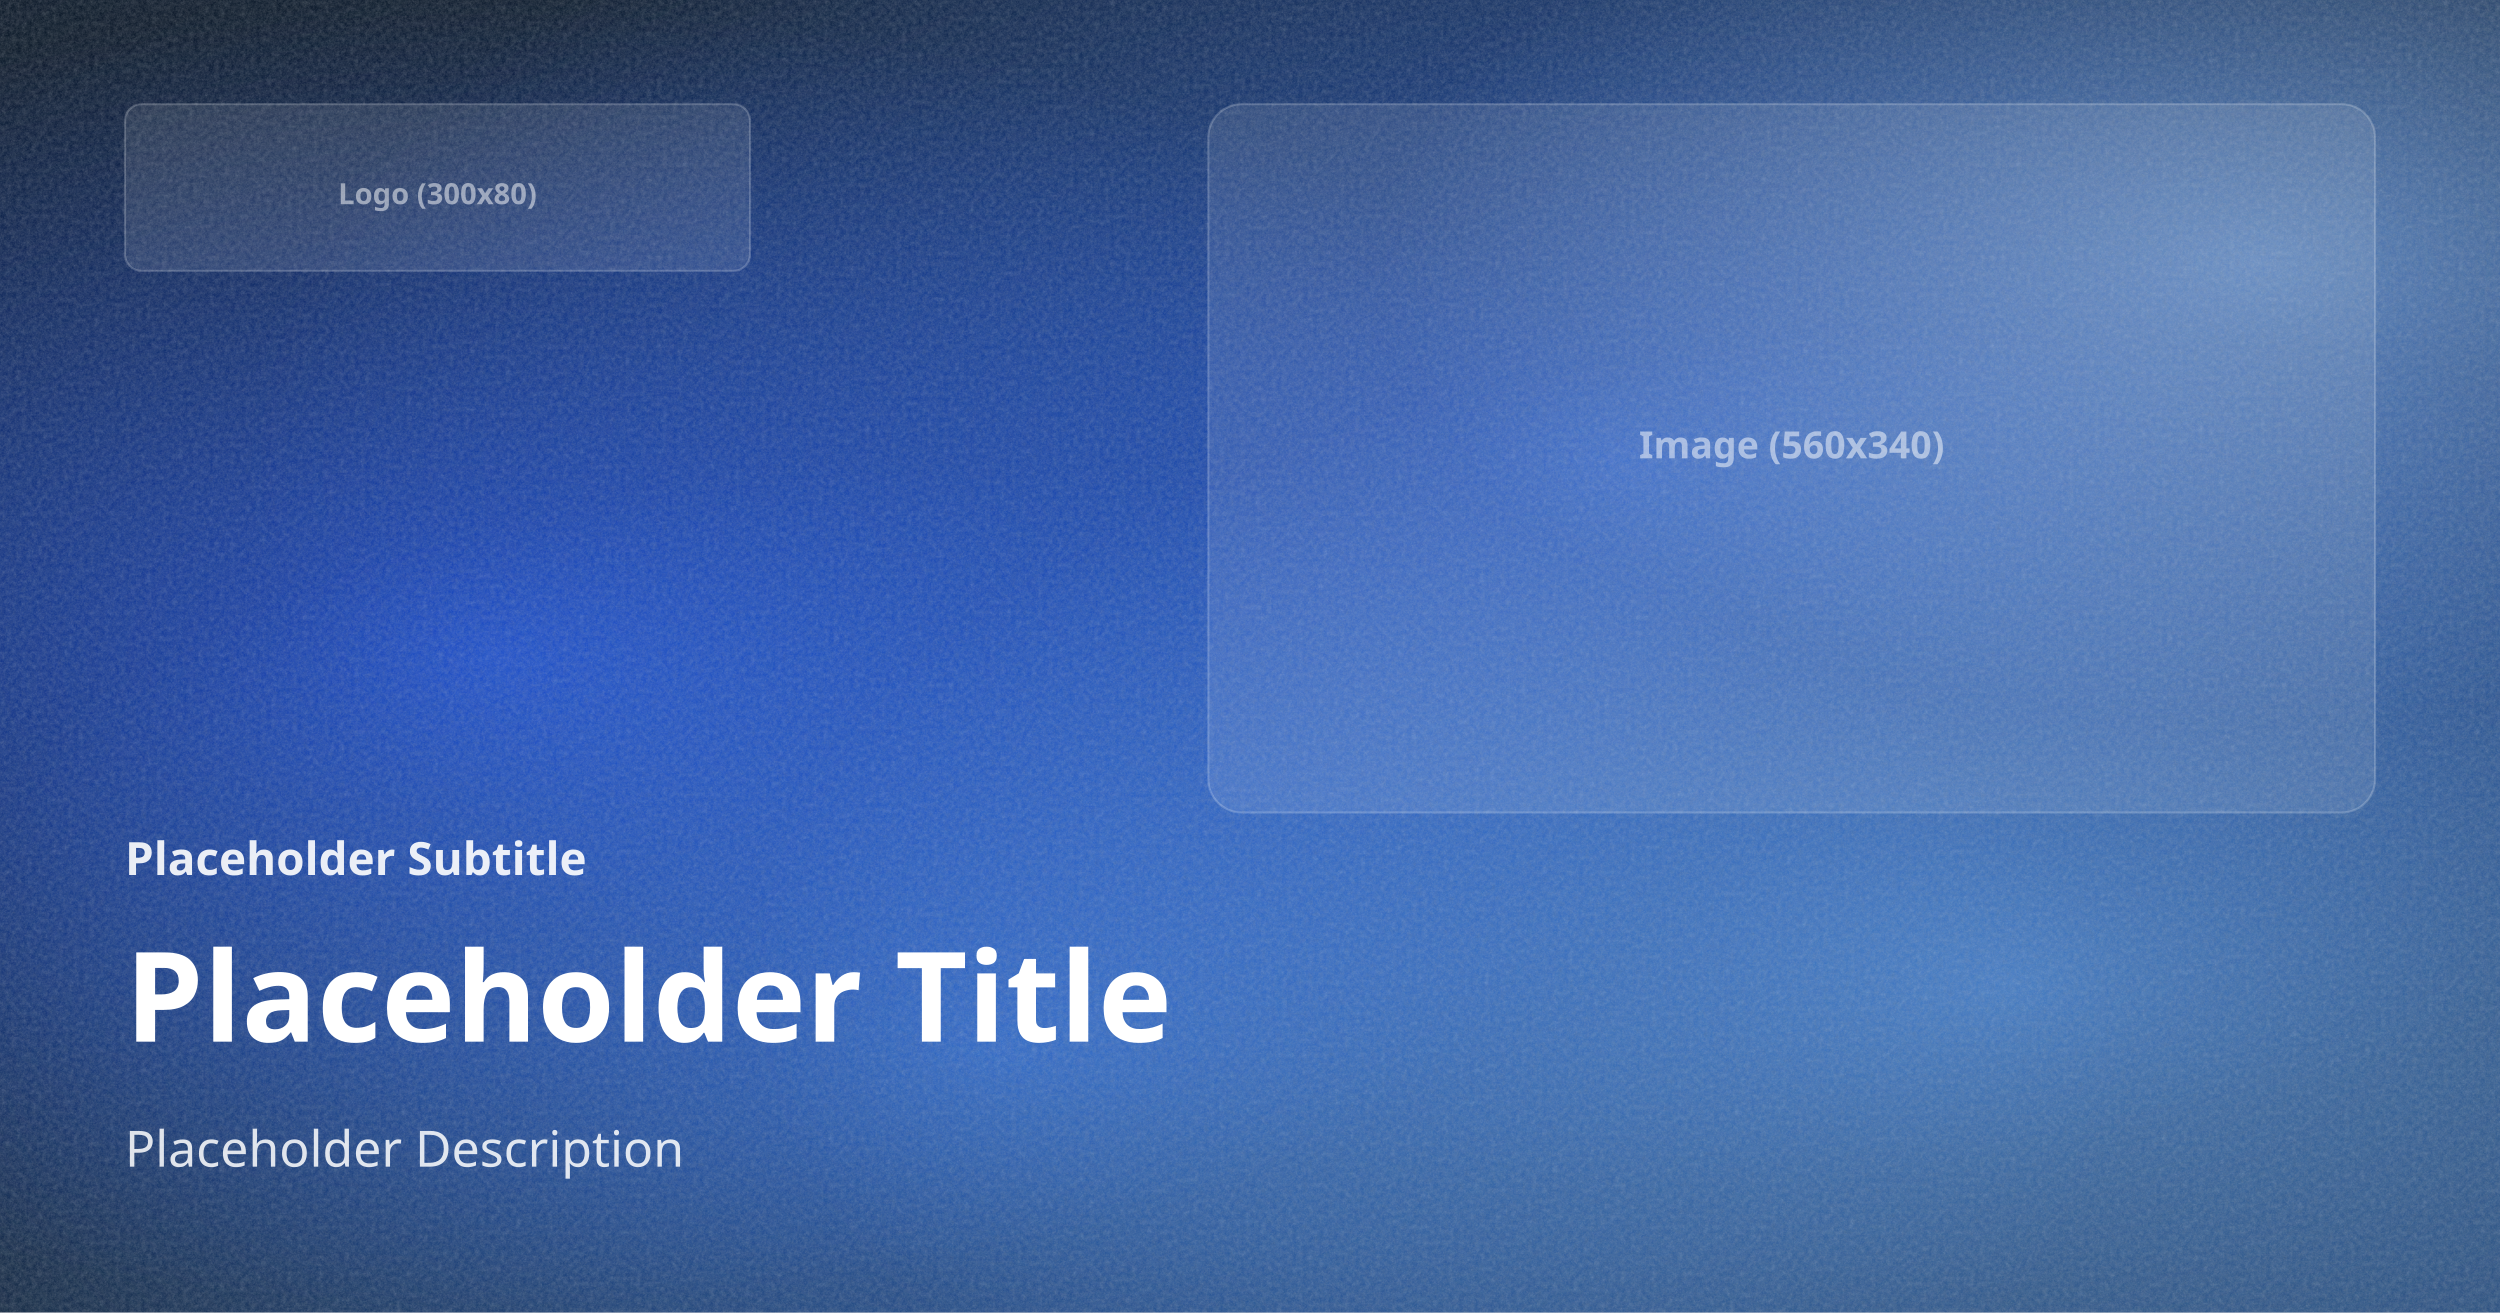
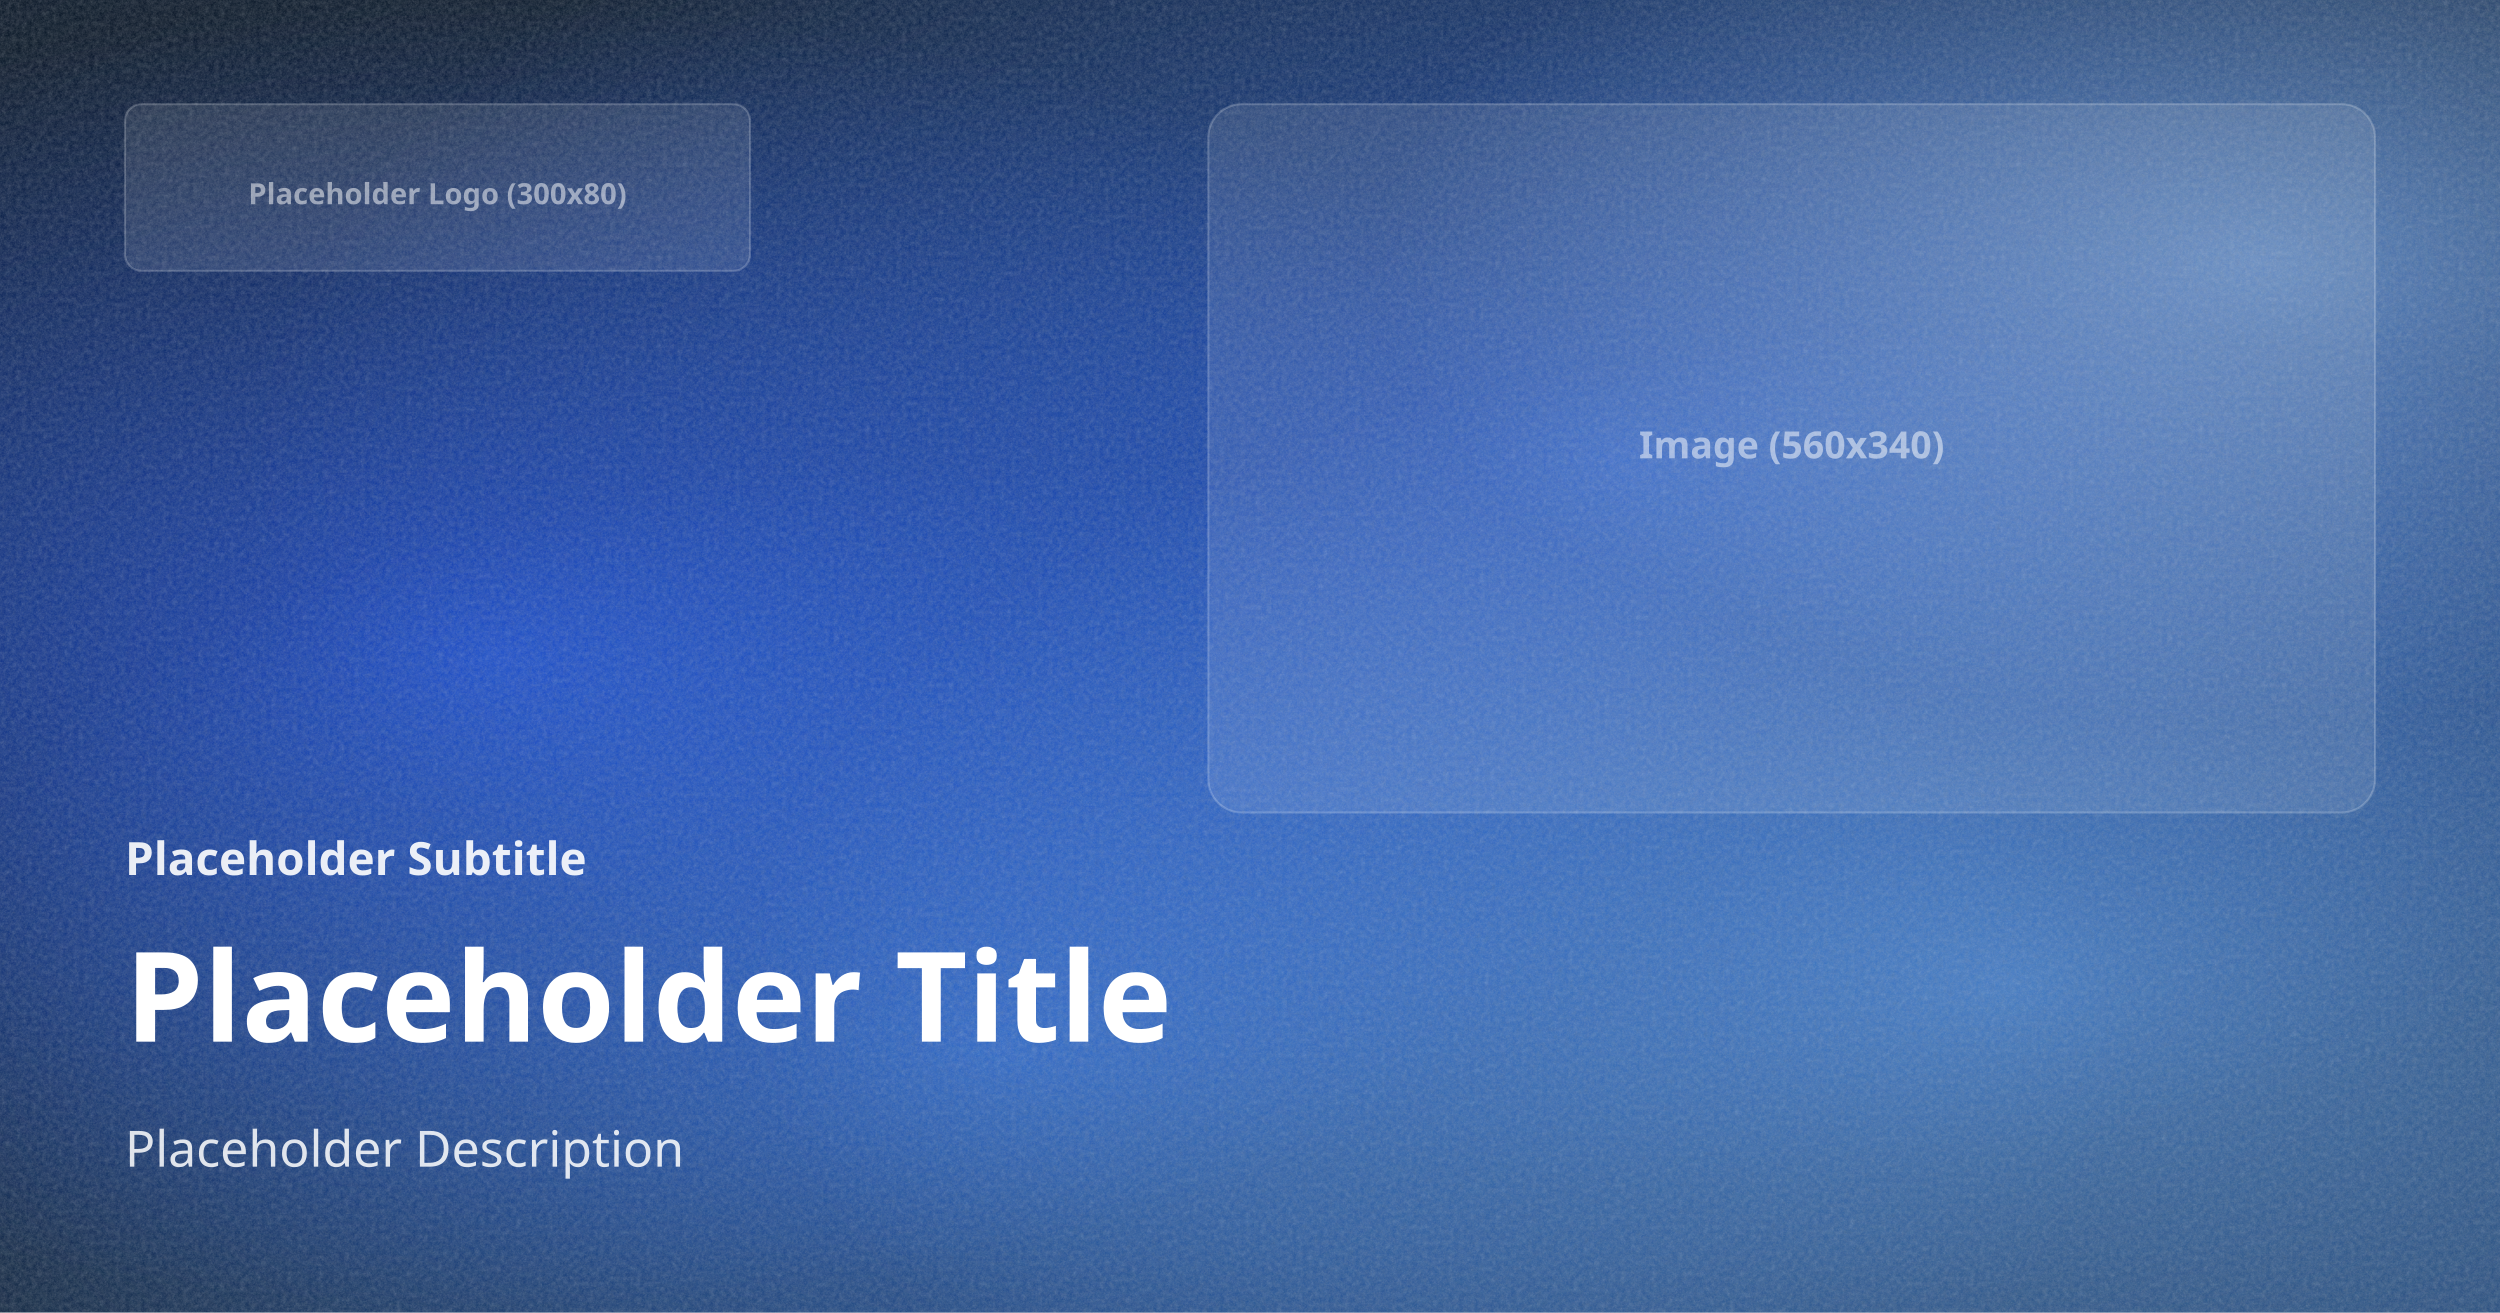
<svg xmlns="http://www.w3.org/2000/svg" width="1200" height="630">
  <defs>
    <linearGradient id="baseGradient" x1="0%" y1="0%" x2="100%" y2="100%">
      <stop offset="0%" stop-color="#0c1929" />
      <stop offset="100%" stop-color="#1e3a5f" />
    </linearGradient>
    <radialGradient id="blob1" cx="20%" cy="50%" r="50%">
      <stop offset="0%" stop-color="#1d4ed8" stop-opacity="0.85" />
      <stop offset="100%" stop-color="#1d4ed8" stop-opacity="0" />
    </radialGradient>
    <radialGradient id="blob2" cx="65%" cy="35%" r="55%">
      <stop offset="0%" stop-color="#2563eb" stop-opacity="0.7" />
      <stop offset="100%" stop-color="#2563eb" stop-opacity="0" />
    </radialGradient>
    <radialGradient id="blob3" cx="80%" cy="75%" r="50%">
      <stop offset="0%" stop-color="#60a5fa" stop-opacity="0.6" />
      <stop offset="100%" stop-color="#60a5fa" stop-opacity="0" />
    </radialGradient>
    <radialGradient id="blob4" cx="40%" cy="80%" r="45%">
      <stop offset="0%" stop-color="#3b82f6" stop-opacity="0.6" />
      <stop offset="100%" stop-color="#3b82f6" stop-opacity="0" />
    </radialGradient>
    <radialGradient id="blob5" cx="90%" cy="20%" r="35%">
      <stop offset="0%" stop-color="#93c5fd" stop-opacity="0.5" />
      <stop offset="100%" stop-color="#93c5fd" stop-opacity="0" />
    </radialGradient>
    <filter id="noiseCoarse" x="0%" y="0%" width="100%" height="100%">
      <feTurbulence type="fractalNoise" baseFrequency="0.4" numOctaves="3" />
      <feColorMatrix type="saturate" values="0" />
      <feComponentTransfer>
        <feFuncA type="linear" slope="1.5" intercept="-0.3" />
      </feComponentTransfer>
    </filter>
    <filter id="noiseFine" x="0%" y="0%" width="100%" height="100%">
      <feTurbulence type="fractalNoise" baseFrequency="1.2" numOctaves="5" />
      <feColorMatrix type="saturate" values="0" />
      <feComponentTransfer>
        <feFuncA type="linear" slope="2" intercept="-0.5" />
      </feComponentTransfer>
    </filter>
  </defs>
  <rect width="100%" height="100%" fill="url(#baseGradient)" />
  <rect width="100%" height="100%" fill="url(#blob1)" />
  <rect width="100%" height="100%" fill="url(#blob4)" />
  <rect width="100%" height="100%" fill="url(#blob2)" />
  <rect width="100%" height="100%" fill="url(#blob3)" />
  <rect width="100%" height="100%" fill="url(#blob5)" />
  <rect width="100%" height="100%" fill="#000" filter="url(#noiseCoarse)" opacity="0.18" />
  <rect width="100%" height="100%" fill="#000" filter="url(#noiseFine)" opacity="0.10" />
  <g id="ogis_image">
    <rect x="580" y="50" width="560" height="340" rx="16" fill="rgba(255,255,255,0.1)" stroke="rgba(255,255,255,0.2)" stroke-width="1" />
    <text x="860" y="220" font-family="sans-serif" font-weight="bold" font-size="18" fill="rgba(255,255,255,0.5)" text-anchor="middle">Image (560x340)</text>
  </g>
  <g id="ogis_logo">
    <rect x="60" y="50" width="300" height="80" rx="8" fill="rgba(255,255,255,0.1)" stroke="rgba(255,255,255,0.2)" stroke-width="1" />
-     <text x="210" y="98" font-family="sans-serif" font-weight="bold" font-size="14" fill="rgba(255,255,255,0.5)" text-anchor="middle">Logo (300x80)</text>
+     <text x="210" y="98" font-family="sans-serif" font-weight="bold" font-size="14" fill="rgba(255,255,255,0.5)" text-anchor="middle">Placeholder Logo (300x80)</text>
  </g>
  <g transform="translate(60, 0)">
    <text id="ogis_subtitle" x="0" y="420" font-family="sans-serif" font-size="22" font-weight="600" fill="#ffffff" opacity="0.9">Placeholder Subtitle</text>
    <text x="0" y="500" font-family="sans-serif" font-size="60" font-weight="bold" fill="#ffffff">
      <tspan id="ogis_title" x="0" dy="0">Placeholder Title</tspan>
    </text>
    <text x="0" y="560" font-family="sans-serif" font-size="24" fill="#ffffff" opacity="0.85">
      <tspan id="ogis_description" x="0" dy="0">Placeholder Description</tspan>
    </text>
  </g>
</svg>
